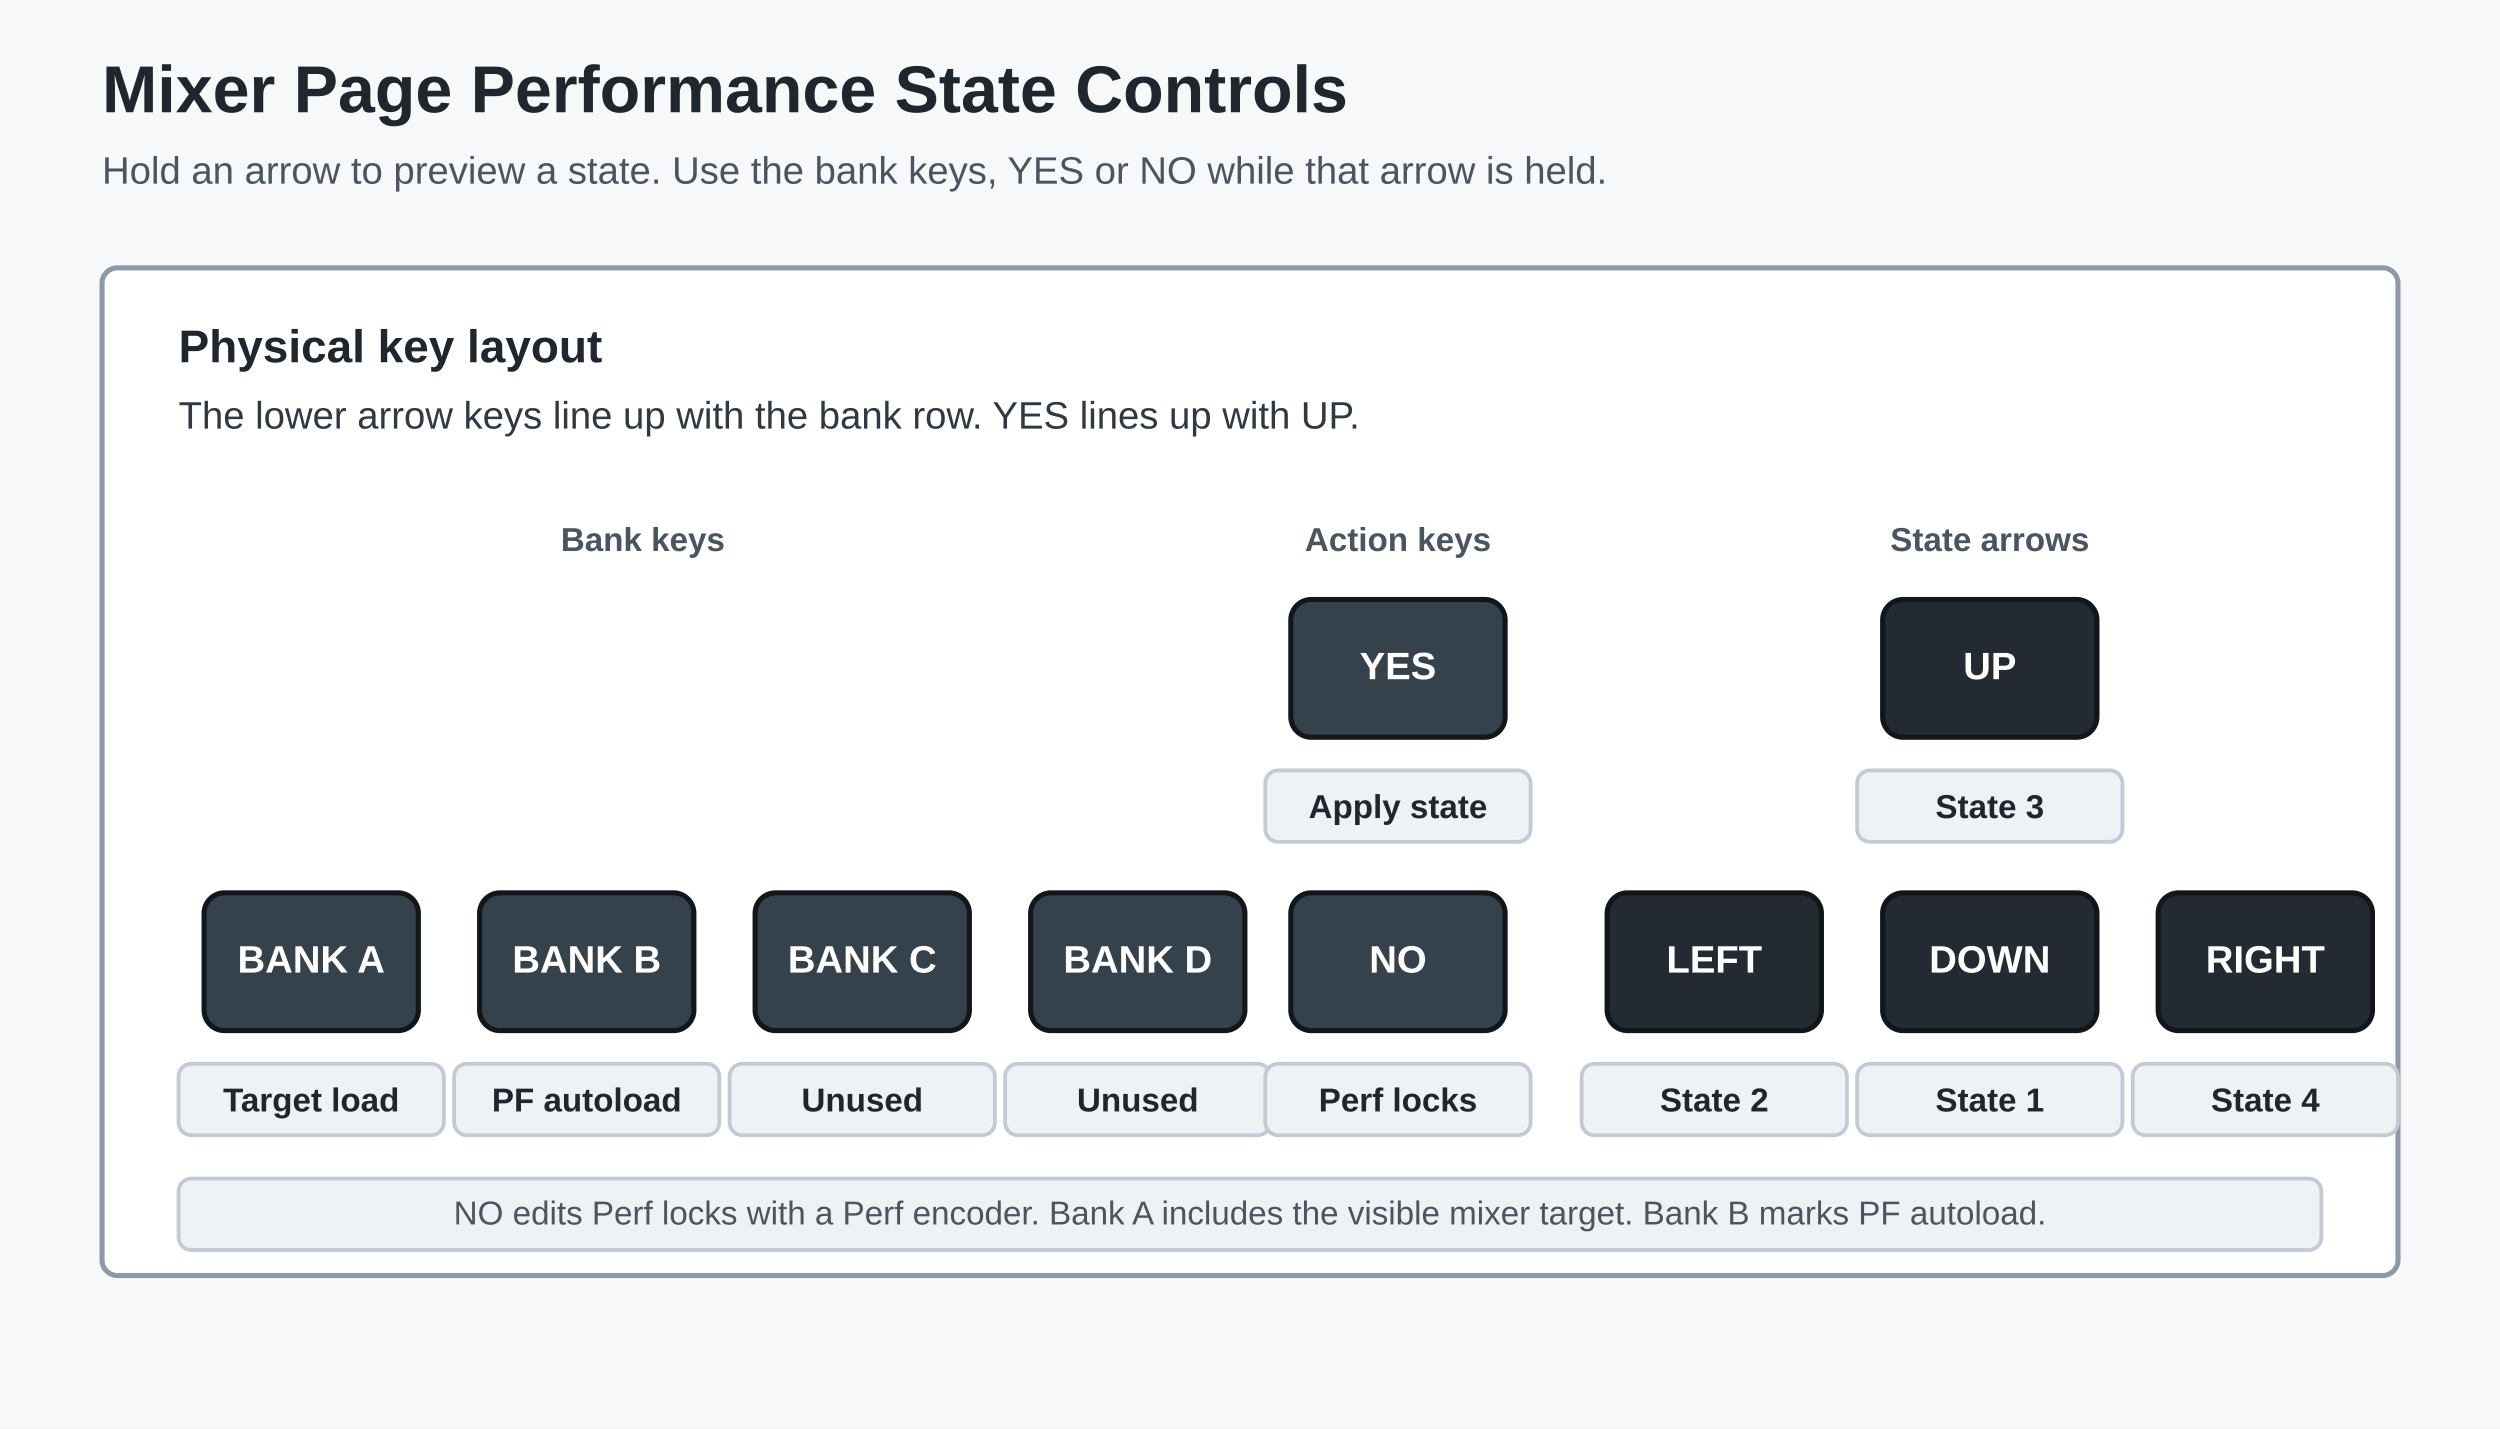
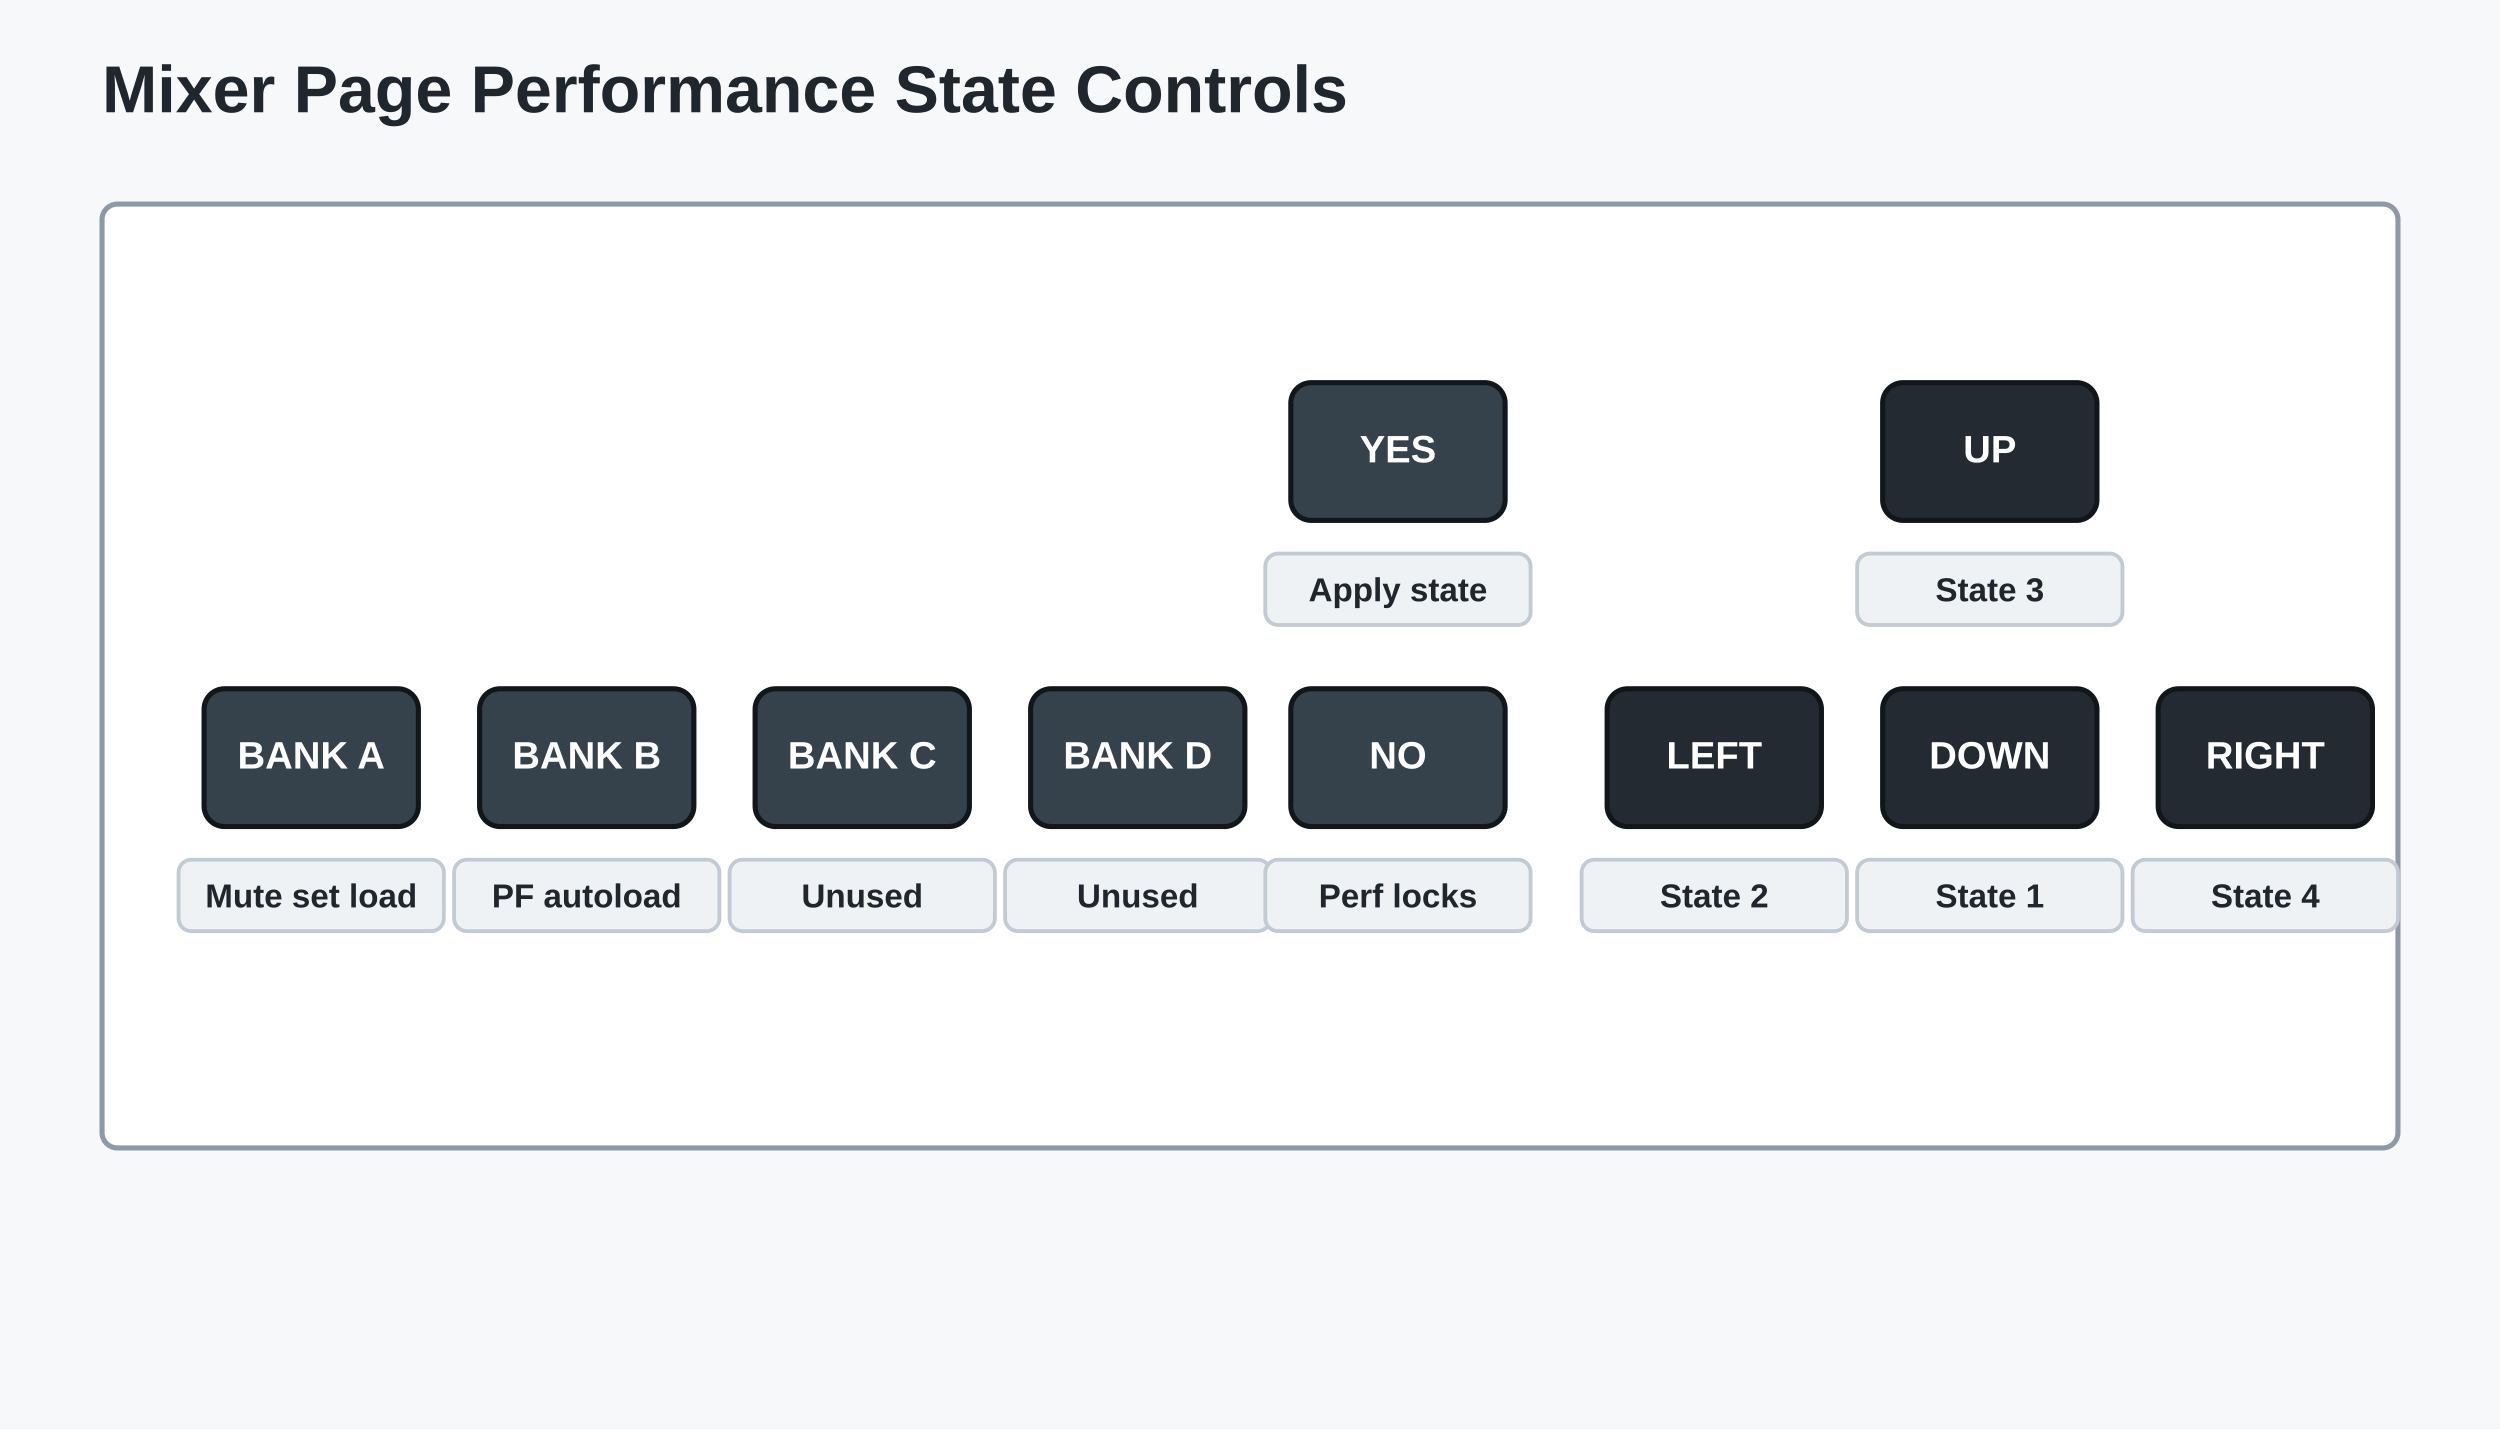
<svg xmlns="http://www.w3.org/2000/svg" viewBox="0 0 980 560" role="img" aria-labelledby="title desc">
  <defs>
    <style>
      .bg { fill: #f7f8fa; }
      .panel { fill: #ffffff; stroke: #8d99a6; stroke-width: 2; }
      .key { fill: #232a31; stroke: #11161b; stroke-width: 2; }
      .key-mid { fill: #35414b; stroke: #11161b; stroke-width: 2; }
      .key-text { fill: #ffffff; font: 700 15px Arial, Helvetica, sans-serif; text-anchor: middle; dominant-baseline: middle; }
-       .label { fill: #20262d; font: 700 18px Arial, Helvetica, sans-serif; }
-       .body { fill: #303941; font: 15px Arial, Helvetica, sans-serif; }
-       .small { fill: #4a5560; font: 13px Arial, Helvetica, sans-serif; }
      .title { fill: #20262d; font: 700 26px Arial, Helvetica, sans-serif; }
-       .subtitle { fill: #4a5560; font: 15px Arial, Helvetica, sans-serif; }
      .badge { fill: #eef2f5; stroke: #c2cad3; stroke-width: 1.5; }
      .badge-text { fill: #20262d; font: 700 13px Arial, Helvetica, sans-serif; text-anchor: middle; dominant-baseline: middle; }
-       .section { fill: #4a5560; font: 700 13px Arial, Helvetica, sans-serif; text-anchor: middle; }
    </style>
  </defs>
  <rect class="bg" x="0" y="0" width="980" height="560" />
  <text class="title" x="40" y="44">Mixer Page Performance State Controls</text>
-   <text class="subtitle" x="40" y="72">Hold an arrow to preview a state. Use the bank keys, YES or NO while that arrow is held.</text>
-   <rect class="panel" x="40" y="105" width="900" height="395" rx="6" />
-   <text class="label" x="70" y="142">Physical key layout</text>
-   <text class="body" x="70" y="168">The lower arrow keys line up with the bank row. YES lines up with UP.</text>
-   <text class="section" x="252" y="216">Bank keys</text>
-   <text class="section" x="548" y="216">Action keys</text>
-   <text class="section" x="780" y="216">State arrows</text>
+   <rect class="panel" x="40" y="80" width="900" height="370" rx="6" />
  <g id="top-row">
-     <rect class="key-mid" x="506" y="235" width="84" height="54" rx="8" />
-     <text class="key-text" x="548" y="262">YES</text>
-     <rect class="badge" x="496" y="302" width="104" height="28" rx="5" />
-     <text class="badge-text" x="548" y="317">Apply state</text>
-     <rect class="key" x="738" y="235" width="84" height="54" rx="8" />
-     <text class="key-text" x="780" y="262">UP</text>
-     <rect class="badge" x="728" y="302" width="104" height="28" rx="5" />
-     <text class="badge-text" x="780" y="317">State 3</text>
+     <rect class="key-mid" x="506" y="150" width="84" height="54" rx="8" />
+     <text class="key-text" x="548" y="177">YES</text>
+     <rect class="badge" x="496" y="217" width="104" height="28" rx="5" />
+     <text class="badge-text" x="548" y="232">Apply state</text>
+     <rect class="key" x="738" y="150" width="84" height="54" rx="8" />
+     <text class="key-text" x="780" y="177">UP</text>
+     <rect class="badge" x="728" y="217" width="104" height="28" rx="5" />
+     <text class="badge-text" x="780" y="232">State 3</text>
  </g>
  <g id="bottom-row">
-     <rect class="key-mid" x="80" y="350" width="84" height="54" rx="8" />
-     <text class="key-text" x="122" y="377">BANK A</text>
-     <rect class="badge" x="70" y="417" width="104" height="28" rx="5" />
-     <text class="badge-text" x="122" y="432">Target load</text>
-     <rect class="key-mid" x="188" y="350" width="84" height="54" rx="8" />
-     <text class="key-text" x="230" y="377">BANK B</text>
-     <rect class="badge" x="178" y="417" width="104" height="28" rx="5" />
-     <text class="badge-text" x="230" y="432">PF autoload</text>
-     <rect class="key-mid" x="296" y="350" width="84" height="54" rx="8" />
-     <text class="key-text" x="338" y="377">BANK C</text>
-     <rect class="badge" x="286" y="417" width="104" height="28" rx="5" />
-     <text class="badge-text" x="338" y="432">Unused</text>
-     <rect class="key-mid" x="404" y="350" width="84" height="54" rx="8" />
-     <text class="key-text" x="446" y="377">BANK D</text>
-     <rect class="badge" x="394" y="417" width="104" height="28" rx="5" />
-     <text class="badge-text" x="446" y="432">Unused</text>
-     <rect class="key-mid" x="506" y="350" width="84" height="54" rx="8" />
-     <text class="key-text" x="548" y="377">NO</text>
-     <rect class="badge" x="496" y="417" width="104" height="28" rx="5" />
-     <text class="badge-text" x="548" y="432">Perf locks</text>
-     <rect class="key" x="630" y="350" width="84" height="54" rx="8" />
-     <text class="key-text" x="672" y="377">LEFT</text>
-     <rect class="badge" x="620" y="417" width="104" height="28" rx="5" />
-     <text class="badge-text" x="672" y="432">State 2</text>
-     <rect class="key" x="738" y="350" width="84" height="54" rx="8" />
-     <text class="key-text" x="780" y="377">DOWN</text>
-     <rect class="badge" x="728" y="417" width="104" height="28" rx="5" />
-     <text class="badge-text" x="780" y="432">State 1</text>
-     <rect class="key" x="846" y="350" width="84" height="54" rx="8" />
-     <text class="key-text" x="888" y="377">RIGHT</text>
-     <rect class="badge" x="836" y="417" width="104" height="28" rx="5" />
-     <text class="badge-text" x="888" y="432">State 4</text>
+     <rect class="key-mid" x="80" y="270" width="84" height="54" rx="8" />
+     <text class="key-text" x="122" y="297">BANK A</text>
+     <rect class="badge" x="70" y="337" width="104" height="28" rx="5" />
+     <text class="badge-text" x="122" y="352">Mute set load</text>
+     <rect class="key-mid" x="188" y="270" width="84" height="54" rx="8" />
+     <text class="key-text" x="230" y="297">BANK B</text>
+     <rect class="badge" x="178" y="337" width="104" height="28" rx="5" />
+     <text class="badge-text" x="230" y="352">PF autoload</text>
+     <rect class="key-mid" x="296" y="270" width="84" height="54" rx="8" />
+     <text class="key-text" x="338" y="297">BANK C</text>
+     <rect class="badge" x="286" y="337" width="104" height="28" rx="5" />
+     <text class="badge-text" x="338" y="352">Unused</text>
+     <rect class="key-mid" x="404" y="270" width="84" height="54" rx="8" />
+     <text class="key-text" x="446" y="297">BANK D</text>
+     <rect class="badge" x="394" y="337" width="104" height="28" rx="5" />
+     <text class="badge-text" x="446" y="352">Unused</text>
+     <rect class="key-mid" x="506" y="270" width="84" height="54" rx="8" />
+     <text class="key-text" x="548" y="297">NO</text>
+     <rect class="badge" x="496" y="337" width="104" height="28" rx="5" />
+     <text class="badge-text" x="548" y="352">Perf locks</text>
+     <rect class="key" x="630" y="270" width="84" height="54" rx="8" />
+     <text class="key-text" x="672" y="297">LEFT</text>
+     <rect class="badge" x="620" y="337" width="104" height="28" rx="5" />
+     <text class="badge-text" x="672" y="352">State 2</text>
+     <rect class="key" x="738" y="270" width="84" height="54" rx="8" />
+     <text class="key-text" x="780" y="297">DOWN</text>
+     <rect class="badge" x="728" y="337" width="104" height="28" rx="5" />
+     <text class="badge-text" x="780" y="352">State 1</text>
+     <rect class="key" x="846" y="270" width="84" height="54" rx="8" />
+     <text class="key-text" x="888" y="297">RIGHT</text>
+     <rect class="badge" x="836" y="337" width="104" height="28" rx="5" />
+     <text class="badge-text" x="888" y="352">State 4</text>
  </g>
-   <rect class="badge" x="70" y="462" width="840" height="28" rx="5" />
-   <text class="small" x="490" y="480" text-anchor="middle">NO edits Perf locks with a Perf encoder. Bank A includes the visible mixer target. Bank B marks PF autoload.</text>
</svg>
